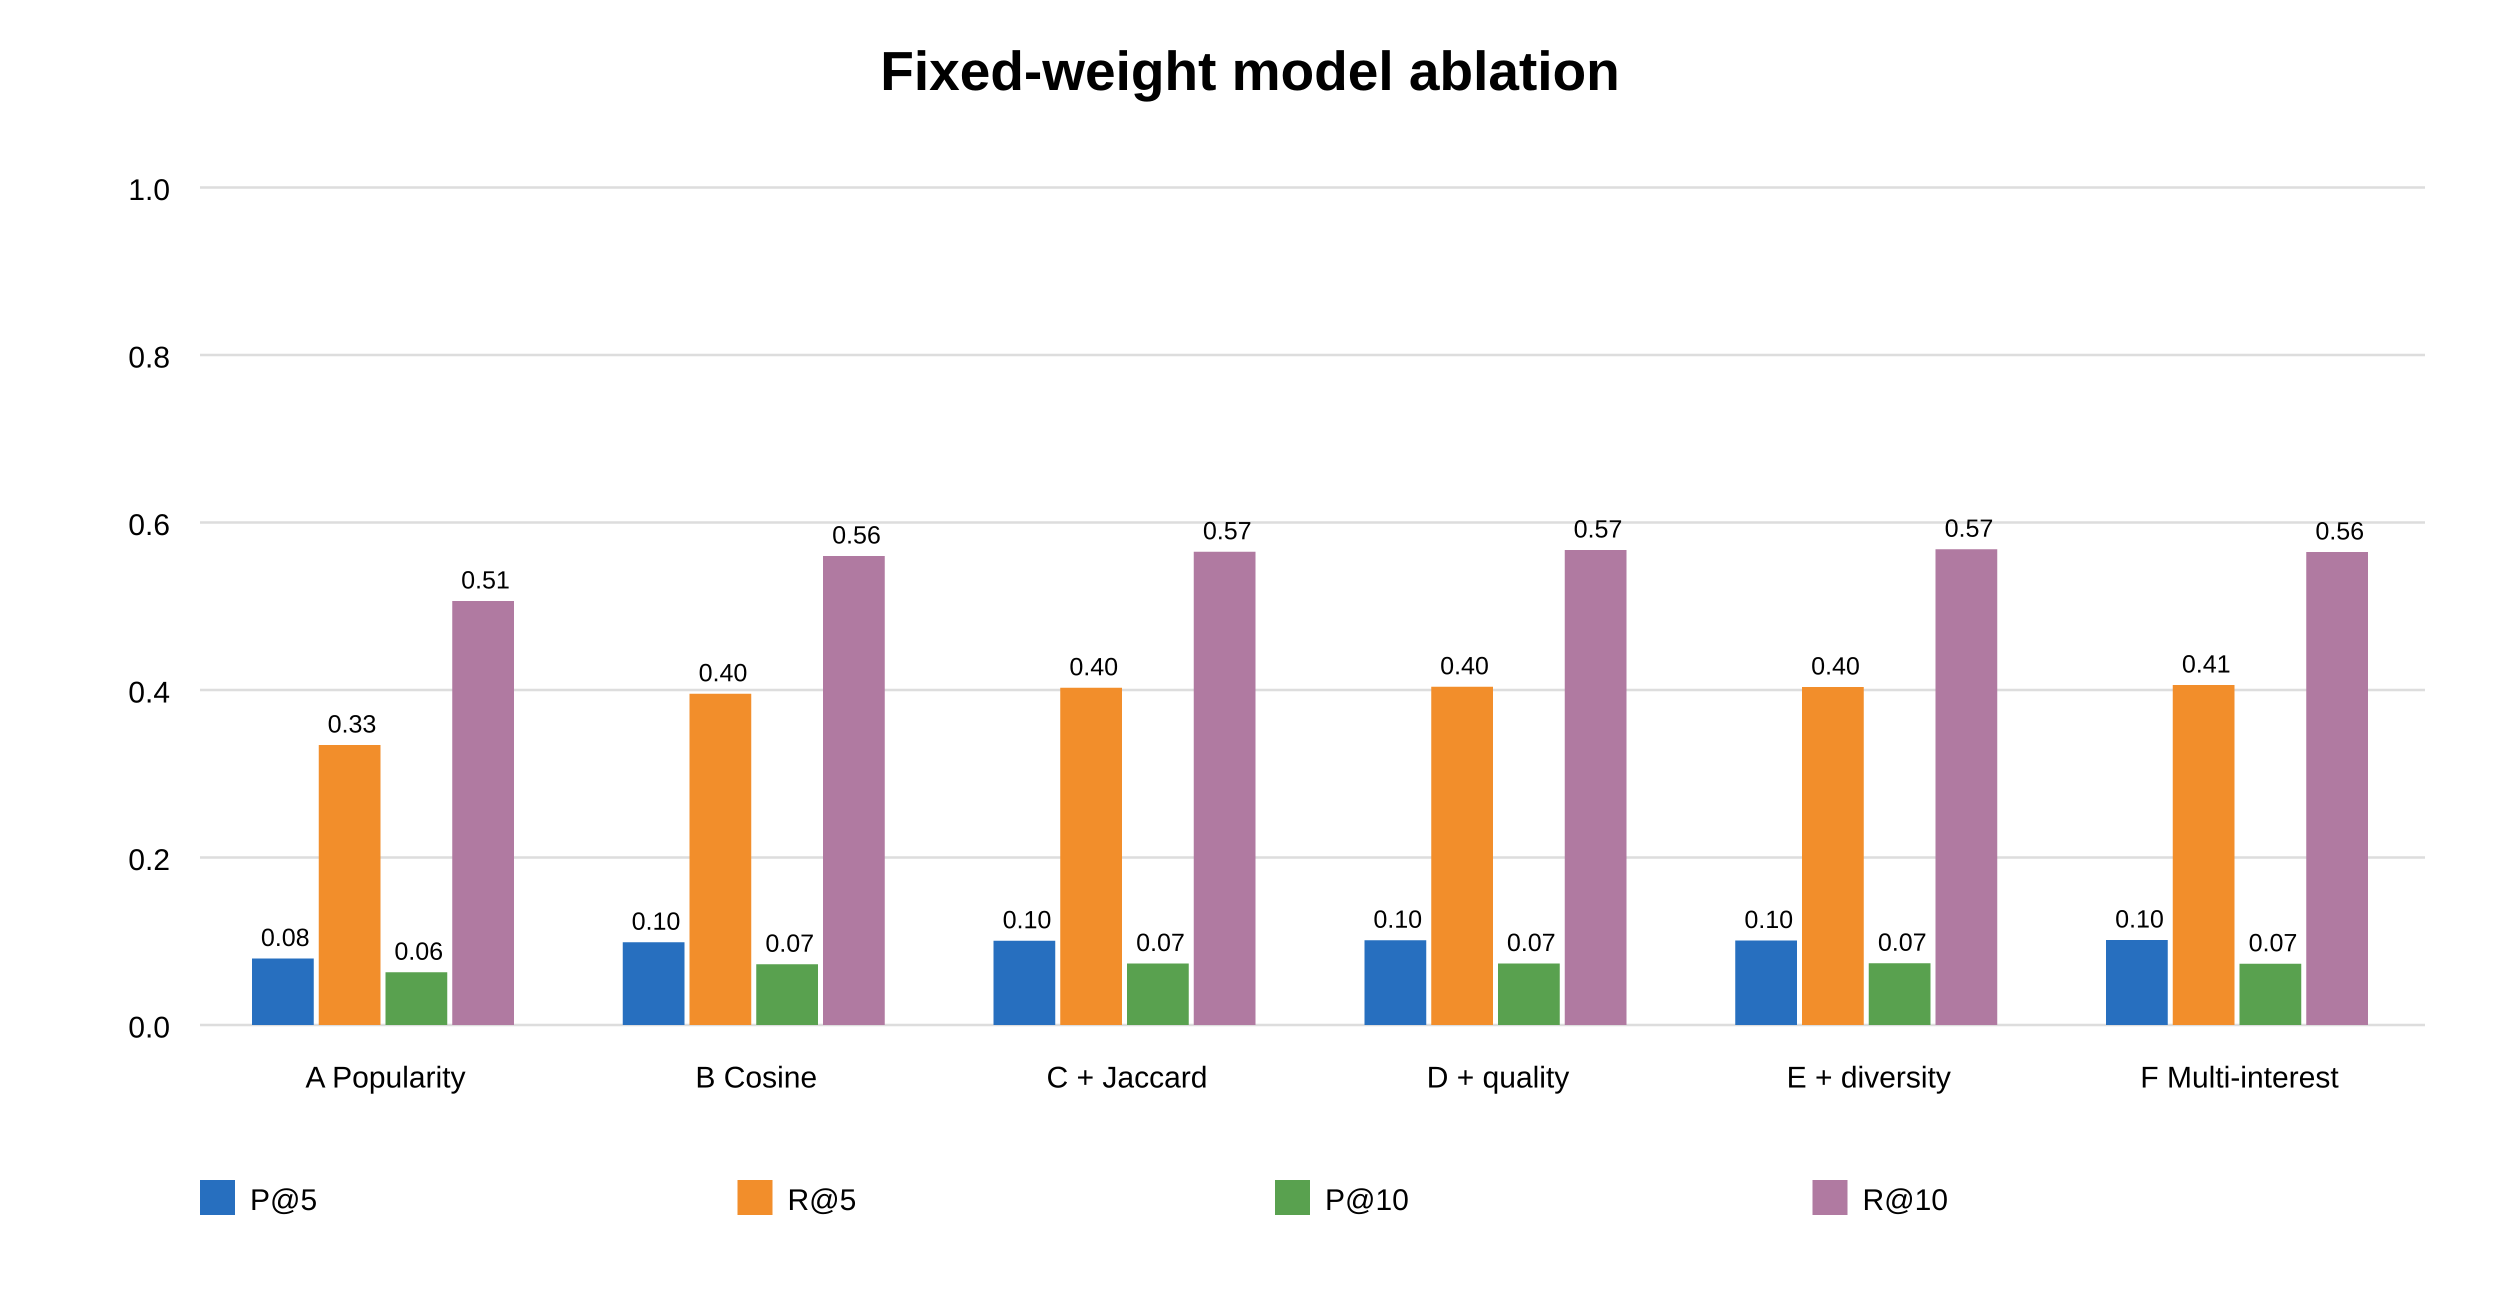
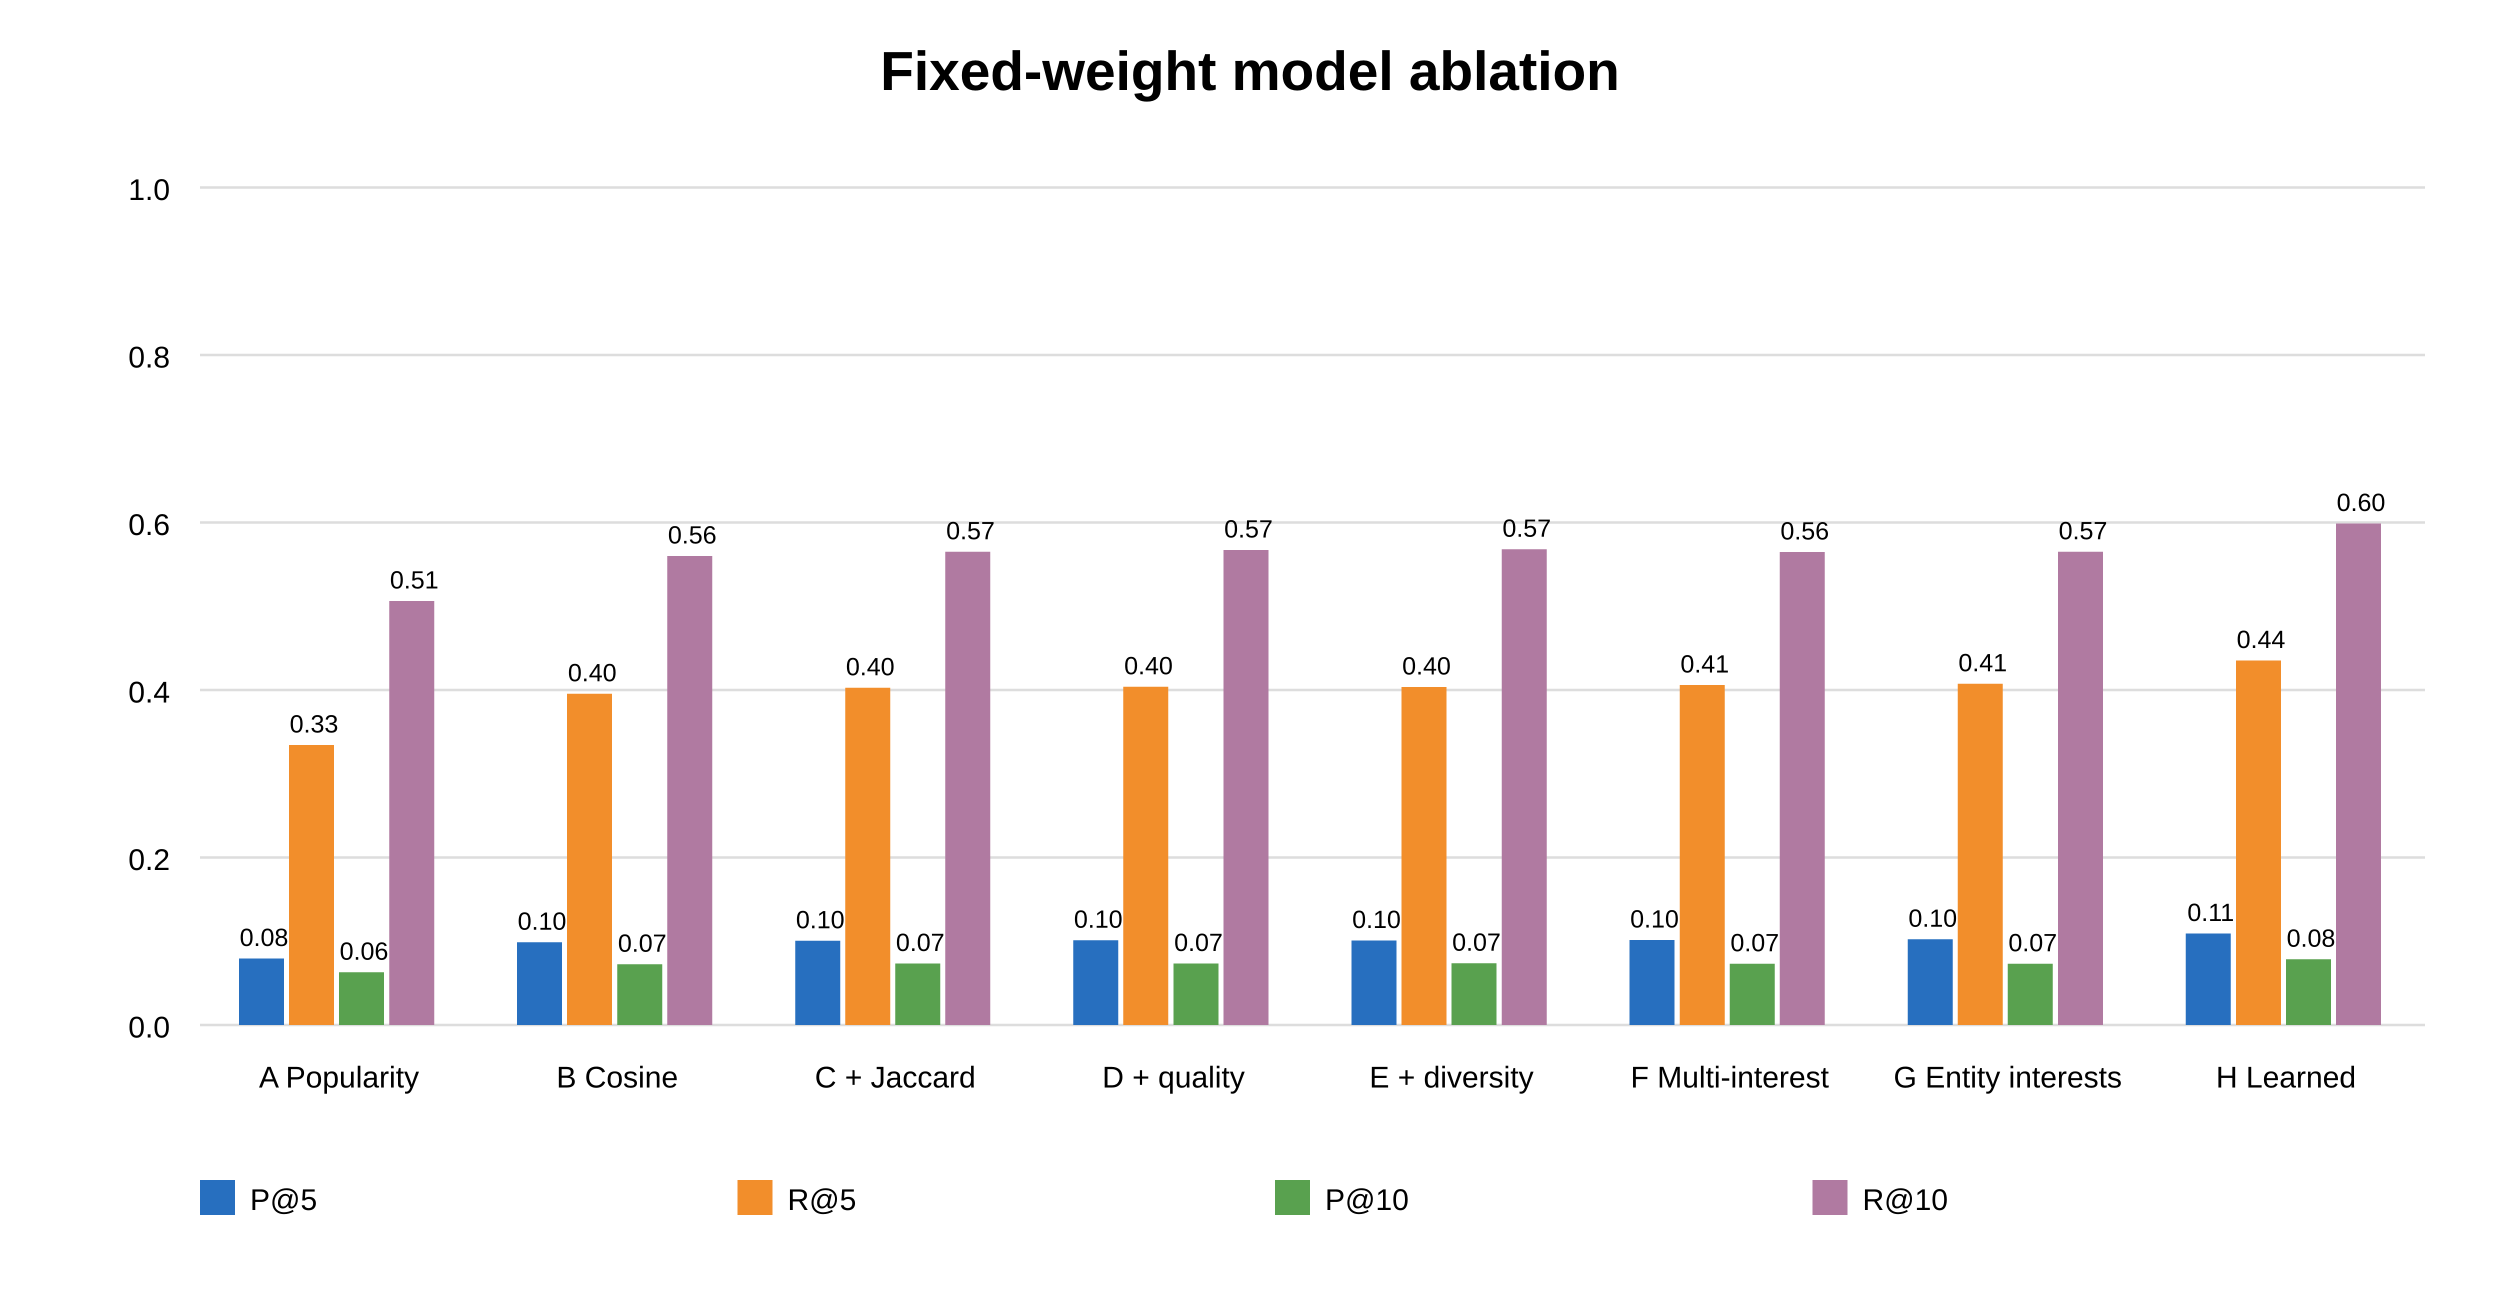
<svg xmlns="http://www.w3.org/2000/svg" width="1000" height="520" viewBox="0 0 1000 520">
  <rect width="100%" height="100%" fill="white" />
  <text x="500.0" y="36" text-anchor="middle" font-family="Arial" font-size="22" font-weight="bold">Fixed-weight model ablation</text>
  <line x1="80" y1="410.0" x2="970" y2="410.0" stroke="#dddddd" />
  <text x="68" y="415.0" text-anchor="end" font-family="Arial" font-size="12">0.0</text>
  <line x1="80" y1="343.0" x2="970" y2="343.0" stroke="#dddddd" />
  <text x="68" y="348.0" text-anchor="end" font-family="Arial" font-size="12">0.2</text>
  <line x1="80" y1="276.0" x2="970" y2="276.0" stroke="#dddddd" />
  <text x="68" y="281.0" text-anchor="end" font-family="Arial" font-size="12">0.4</text>
  <line x1="80" y1="209.0" x2="970" y2="209.0" stroke="#dddddd" />
  <text x="68" y="214.0" text-anchor="end" font-family="Arial" font-size="12">0.6</text>
  <line x1="80" y1="142.0" x2="970" y2="142.0" stroke="#dddddd" />
  <text x="68" y="147.0" text-anchor="end" font-family="Arial" font-size="12">0.8</text>
  <line x1="80" y1="75.0" x2="970" y2="75.0" stroke="#dddddd" />
  <text x="68" y="80.0" text-anchor="end" font-family="Arial" font-size="12">1.0</text>
-   <rect x="100.8" y="383.4" width="24.7" height="26.6" fill="#276FBF" />
-   <text x="114.1" y="378.4" text-anchor="middle" font-family="Arial" font-size="10">0.08</text>
-   <rect x="127.5" y="298.0" width="24.7" height="112.0" fill="#F28E2B" />
-   <text x="140.8" y="293.0" text-anchor="middle" font-family="Arial" font-size="10">0.33</text>
-   <rect x="154.2" y="388.9" width="24.7" height="21.1" fill="#59A14F" />
-   <text x="167.5" y="383.9" text-anchor="middle" font-family="Arial" font-size="10">0.06</text>
-   <rect x="180.9" y="240.4" width="24.7" height="169.6" fill="#B07AA1" />
-   <text x="194.2" y="235.4" text-anchor="middle" font-family="Arial" font-size="10">0.51</text>
-   <text x="154.2" y="435" text-anchor="middle" font-family="Arial" font-size="12">A Popularity</text>
-   <rect x="249.1" y="376.9" width="24.7" height="33.1" fill="#276FBF" />
-   <text x="262.4" y="371.9" text-anchor="middle" font-family="Arial" font-size="10">0.10</text>
-   <rect x="275.8" y="277.5" width="24.7" height="132.5" fill="#F28E2B" />
-   <text x="289.2" y="272.5" text-anchor="middle" font-family="Arial" font-size="10">0.40</text>
-   <rect x="302.5" y="385.7" width="24.7" height="24.3" fill="#59A14F" />
-   <text x="315.9" y="380.7" text-anchor="middle" font-family="Arial" font-size="10">0.07</text>
-   <rect x="329.2" y="222.4" width="24.7" height="187.6" fill="#B07AA1" />
-   <text x="342.6" y="217.4" text-anchor="middle" font-family="Arial" font-size="10">0.56</text>
-   <text x="302.5" y="435" text-anchor="middle" font-family="Arial" font-size="12">B Cosine</text>
-   <rect x="397.4" y="376.3" width="24.7" height="33.7" fill="#276FBF" />
-   <text x="410.8" y="371.3" text-anchor="middle" font-family="Arial" font-size="10">0.10</text>
-   <rect x="424.1" y="275.1" width="24.7" height="134.9" fill="#F28E2B" />
-   <text x="437.5" y="270.1" text-anchor="middle" font-family="Arial" font-size="10">0.40</text>
-   <rect x="450.8" y="385.4" width="24.7" height="24.6" fill="#59A14F" />
-   <text x="464.2" y="380.4" text-anchor="middle" font-family="Arial" font-size="10">0.07</text>
-   <rect x="477.5" y="220.7" width="24.7" height="189.3" fill="#B07AA1" />
-   <text x="490.9" y="215.7" text-anchor="middle" font-family="Arial" font-size="10">0.57</text>
-   <text x="450.8" y="435" text-anchor="middle" font-family="Arial" font-size="12">C + Jaccard</text>
-   <rect x="545.8" y="376.1" width="24.7" height="33.9" fill="#276FBF" />
-   <text x="559.1" y="371.1" text-anchor="middle" font-family="Arial" font-size="10">0.10</text>
-   <rect x="572.5" y="274.7" width="24.7" height="135.3" fill="#F28E2B" />
-   <text x="585.8" y="269.7" text-anchor="middle" font-family="Arial" font-size="10">0.40</text>
-   <rect x="599.2" y="385.4" width="24.7" height="24.6" fill="#59A14F" />
-   <text x="612.5" y="380.4" text-anchor="middle" font-family="Arial" font-size="10">0.07</text>
-   <rect x="625.9" y="220.0" width="24.7" height="190.0" fill="#B07AA1" />
-   <text x="639.2" y="215.0" text-anchor="middle" font-family="Arial" font-size="10">0.57</text>
-   <text x="599.2" y="435" text-anchor="middle" font-family="Arial" font-size="12">D + quality</text>
-   <rect x="694.1" y="376.2" width="24.7" height="33.8" fill="#276FBF" />
-   <text x="707.5" y="371.2" text-anchor="middle" font-family="Arial" font-size="10">0.10</text>
-   <rect x="720.8" y="274.8" width="24.7" height="135.2" fill="#F28E2B" />
-   <text x="734.2" y="269.8" text-anchor="middle" font-family="Arial" font-size="10">0.40</text>
-   <rect x="747.5" y="385.3" width="24.7" height="24.7" fill="#59A14F" />
-   <text x="760.9" y="380.3" text-anchor="middle" font-family="Arial" font-size="10">0.07</text>
-   <rect x="774.2" y="219.7" width="24.7" height="190.3" fill="#B07AA1" />
-   <text x="787.6" y="214.7" text-anchor="middle" font-family="Arial" font-size="10">0.57</text>
-   <text x="747.5" y="435" text-anchor="middle" font-family="Arial" font-size="12">E + diversity</text>
-   <rect x="842.4" y="376.0" width="24.7" height="34.0" fill="#276FBF" />
-   <text x="855.8" y="371.0" text-anchor="middle" font-family="Arial" font-size="10">0.10</text>
-   <rect x="869.1" y="274.0" width="24.7" height="136.0" fill="#F28E2B" />
-   <text x="882.5" y="269.0" text-anchor="middle" font-family="Arial" font-size="10">0.41</text>
-   <rect x="895.8" y="385.5" width="24.7" height="24.5" fill="#59A14F" />
-   <text x="909.2" y="380.5" text-anchor="middle" font-family="Arial" font-size="10">0.07</text>
-   <rect x="922.5" y="220.8" width="24.7" height="189.2" fill="#B07AA1" />
-   <text x="935.9" y="215.8" text-anchor="middle" font-family="Arial" font-size="10">0.56</text>
-   <text x="895.8" y="435" text-anchor="middle" font-family="Arial" font-size="12">F Multi-interest</text>
+   <rect x="95.6" y="383.4" width="18.0" height="26.6" fill="#276FBF" />
+   <text x="105.6" y="378.4" text-anchor="middle" font-family="Arial" font-size="10">0.08</text>
+   <rect x="115.6" y="298.0" width="18.0" height="112.0" fill="#F28E2B" />
+   <text x="125.6" y="293.0" text-anchor="middle" font-family="Arial" font-size="10">0.33</text>
+   <rect x="135.6" y="388.9" width="18.0" height="21.1" fill="#59A14F" />
+   <text x="145.6" y="383.9" text-anchor="middle" font-family="Arial" font-size="10">0.06</text>
+   <rect x="155.7" y="240.4" width="18.0" height="169.6" fill="#B07AA1" />
+   <text x="165.7" y="235.4" text-anchor="middle" font-family="Arial" font-size="10">0.51</text>
+   <text x="135.6" y="435" text-anchor="middle" font-family="Arial" font-size="12">A Popularity</text>
+   <rect x="206.8" y="376.9" width="18.0" height="33.1" fill="#276FBF" />
+   <text x="216.8" y="371.9" text-anchor="middle" font-family="Arial" font-size="10">0.10</text>
+   <rect x="226.8" y="277.5" width="18.0" height="132.5" fill="#F28E2B" />
+   <text x="236.9" y="272.5" text-anchor="middle" font-family="Arial" font-size="10">0.40</text>
+   <rect x="246.9" y="385.7" width="18.0" height="24.3" fill="#59A14F" />
+   <text x="256.9" y="380.7" text-anchor="middle" font-family="Arial" font-size="10">0.07</text>
+   <rect x="266.9" y="222.4" width="18.0" height="187.6" fill="#B07AA1" />
+   <text x="276.9" y="217.4" text-anchor="middle" font-family="Arial" font-size="10">0.56</text>
+   <text x="246.9" y="435" text-anchor="middle" font-family="Arial" font-size="12">B Cosine</text>
+   <rect x="318.1" y="376.3" width="18.0" height="33.7" fill="#276FBF" />
+   <text x="328.1" y="371.3" text-anchor="middle" font-family="Arial" font-size="10">0.10</text>
+   <rect x="338.1" y="275.1" width="18.0" height="134.9" fill="#F28E2B" />
+   <text x="348.1" y="270.1" text-anchor="middle" font-family="Arial" font-size="10">0.40</text>
+   <rect x="358.1" y="385.4" width="18.0" height="24.6" fill="#59A14F" />
+   <text x="368.1" y="380.4" text-anchor="middle" font-family="Arial" font-size="10">0.07</text>
+   <rect x="378.1" y="220.7" width="18.0" height="189.3" fill="#B07AA1" />
+   <text x="388.2" y="215.7" text-anchor="middle" font-family="Arial" font-size="10">0.57</text>
+   <text x="358.1" y="435" text-anchor="middle" font-family="Arial" font-size="12">C + Jaccard</text>
+   <rect x="429.3" y="376.1" width="18.0" height="33.9" fill="#276FBF" />
+   <text x="439.3" y="371.1" text-anchor="middle" font-family="Arial" font-size="10">0.10</text>
+   <rect x="449.3" y="274.7" width="18.0" height="135.3" fill="#F28E2B" />
+   <text x="459.4" y="269.7" text-anchor="middle" font-family="Arial" font-size="10">0.40</text>
+   <rect x="469.4" y="385.4" width="18.0" height="24.6" fill="#59A14F" />
+   <text x="479.4" y="380.4" text-anchor="middle" font-family="Arial" font-size="10">0.07</text>
+   <rect x="489.4" y="220.0" width="18.0" height="190.0" fill="#B07AA1" />
+   <text x="499.4" y="215.0" text-anchor="middle" font-family="Arial" font-size="10">0.57</text>
+   <text x="469.4" y="435" text-anchor="middle" font-family="Arial" font-size="12">D + quality</text>
+   <rect x="540.6" y="376.2" width="18.0" height="33.8" fill="#276FBF" />
+   <text x="550.6" y="371.2" text-anchor="middle" font-family="Arial" font-size="10">0.10</text>
+   <rect x="560.6" y="274.8" width="18.0" height="135.2" fill="#F28E2B" />
+   <text x="570.6" y="269.8" text-anchor="middle" font-family="Arial" font-size="10">0.40</text>
+   <rect x="580.6" y="385.3" width="18.0" height="24.7" fill="#59A14F" />
+   <text x="590.6" y="380.3" text-anchor="middle" font-family="Arial" font-size="10">0.07</text>
+   <rect x="600.7" y="219.7" width="18.0" height="190.3" fill="#B07AA1" />
+   <text x="610.7" y="214.7" text-anchor="middle" font-family="Arial" font-size="10">0.57</text>
+   <text x="580.6" y="435" text-anchor="middle" font-family="Arial" font-size="12">E + diversity</text>
+   <rect x="651.8" y="376.0" width="18.0" height="34.0" fill="#276FBF" />
+   <text x="661.8" y="371.0" text-anchor="middle" font-family="Arial" font-size="10">0.10</text>
+   <rect x="671.9" y="274.0" width="18.0" height="136.0" fill="#F28E2B" />
+   <text x="681.9" y="269.0" text-anchor="middle" font-family="Arial" font-size="10">0.41</text>
+   <rect x="691.9" y="385.5" width="18.0" height="24.5" fill="#59A14F" />
+   <text x="701.9" y="380.5" text-anchor="middle" font-family="Arial" font-size="10">0.07</text>
+   <rect x="711.9" y="220.8" width="18.0" height="189.2" fill="#B07AA1" />
+   <text x="721.9" y="215.8" text-anchor="middle" font-family="Arial" font-size="10">0.56</text>
+   <text x="691.9" y="435" text-anchor="middle" font-family="Arial" font-size="12">F Multi-interest</text>
+   <rect x="763.1" y="375.7" width="18.0" height="34.3" fill="#276FBF" />
+   <text x="773.1" y="370.7" text-anchor="middle" font-family="Arial" font-size="10">0.10</text>
+   <rect x="783.1" y="273.5" width="18.0" height="136.5" fill="#F28E2B" />
+   <text x="793.1" y="268.5" text-anchor="middle" font-family="Arial" font-size="10">0.41</text>
+   <rect x="803.1" y="385.5" width="18.0" height="24.5" fill="#59A14F" />
+   <text x="813.1" y="380.5" text-anchor="middle" font-family="Arial" font-size="10">0.07</text>
+   <rect x="823.2" y="220.7" width="18.0" height="189.3" fill="#B07AA1" />
+   <text x="833.2" y="215.7" text-anchor="middle" font-family="Arial" font-size="10">0.57</text>
+   <text x="803.1" y="435" text-anchor="middle" font-family="Arial" font-size="12">G Entity interests</text>
+   <rect x="874.3" y="373.4" width="18.0" height="36.6" fill="#276FBF" />
+   <text x="884.3" y="368.4" text-anchor="middle" font-family="Arial" font-size="10">0.11</text>
+   <rect x="894.4" y="264.2" width="18.0" height="145.8" fill="#F28E2B" />
+   <text x="904.4" y="259.2" text-anchor="middle" font-family="Arial" font-size="10">0.44</text>
+   <rect x="914.4" y="383.7" width="18.0" height="26.3" fill="#59A14F" />
+   <text x="924.4" y="378.7" text-anchor="middle" font-family="Arial" font-size="10">0.08</text>
+   <rect x="934.4" y="209.4" width="18.0" height="200.6" fill="#B07AA1" />
+   <text x="944.4" y="204.4" text-anchor="middle" font-family="Arial" font-size="10">0.60</text>
+   <text x="914.4" y="435" text-anchor="middle" font-family="Arial" font-size="12">H Learned</text>
  <rect x="80.0" y="472" width="14" height="14" fill="#276FBF" />
  <text x="100.0" y="484" font-family="Arial" font-size="12">P@5</text>
  <rect x="295.0" y="472" width="14" height="14" fill="#F28E2B" />
  <text x="315.0" y="484" font-family="Arial" font-size="12">R@5</text>
  <rect x="510.0" y="472" width="14" height="14" fill="#59A14F" />
  <text x="530.0" y="484" font-family="Arial" font-size="12">P@10</text>
  <rect x="725.0" y="472" width="14" height="14" fill="#B07AA1" />
  <text x="745.0" y="484" font-family="Arial" font-size="12">R@10</text>
</svg>
